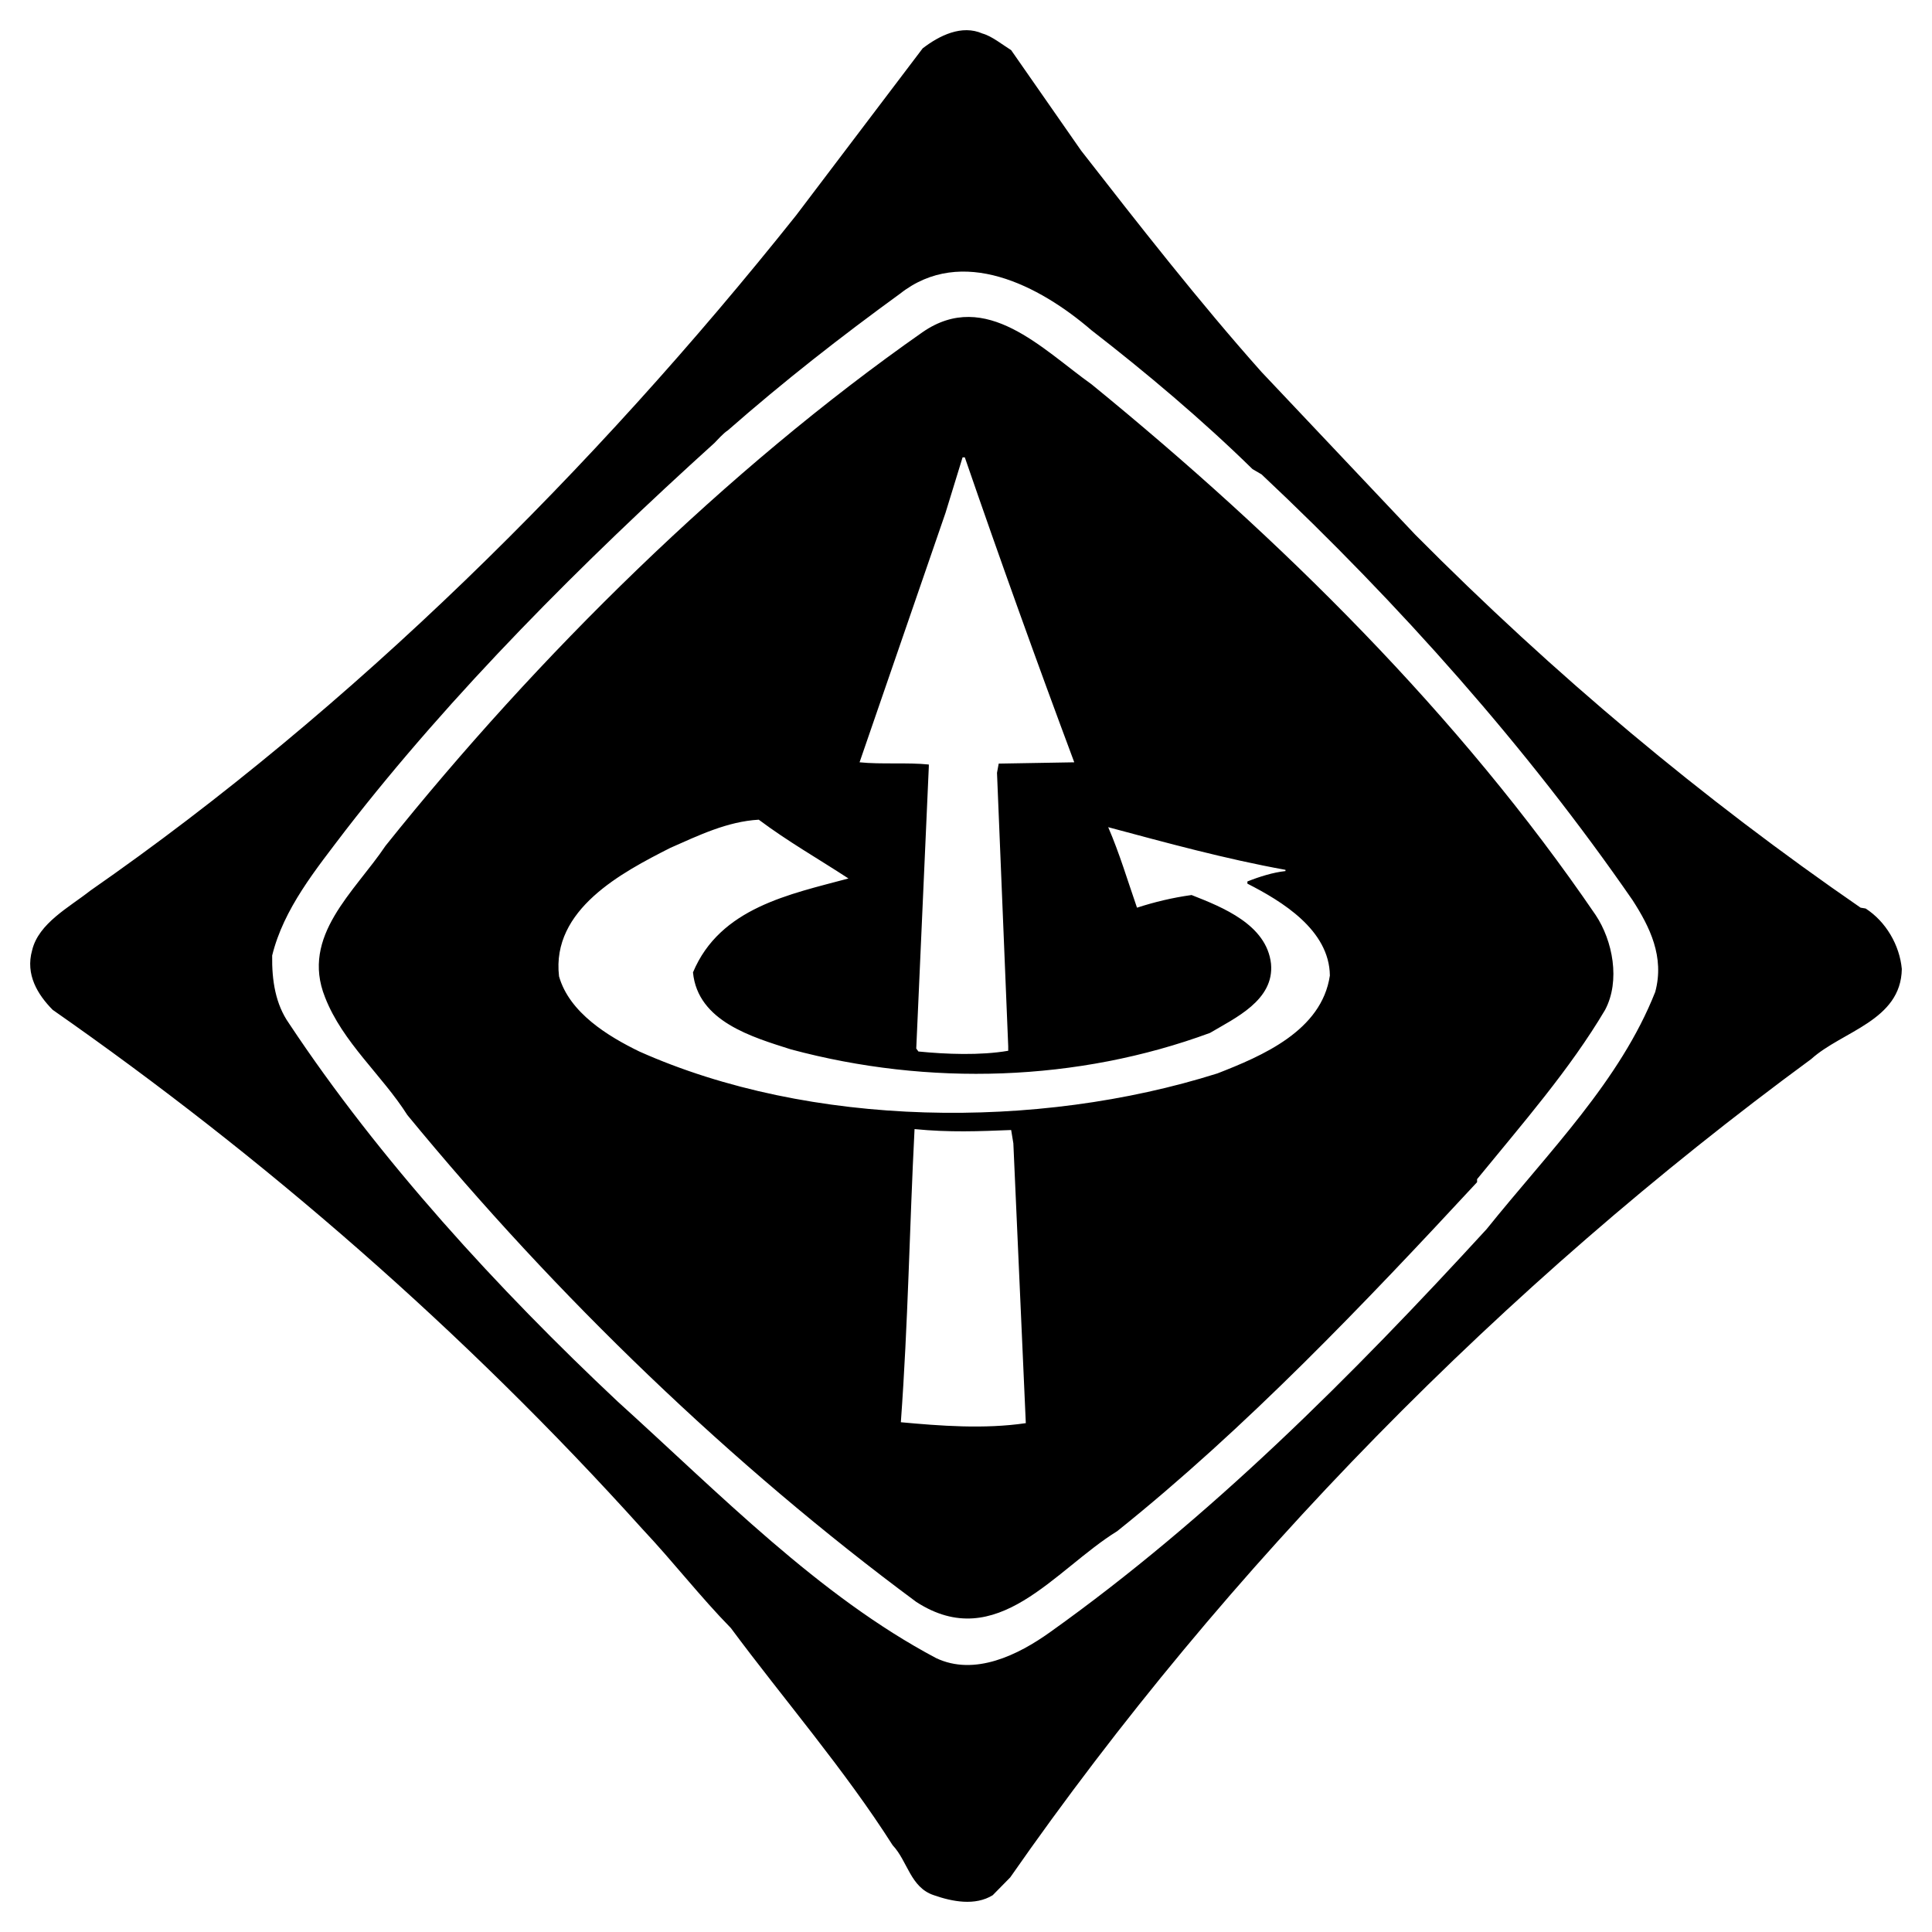
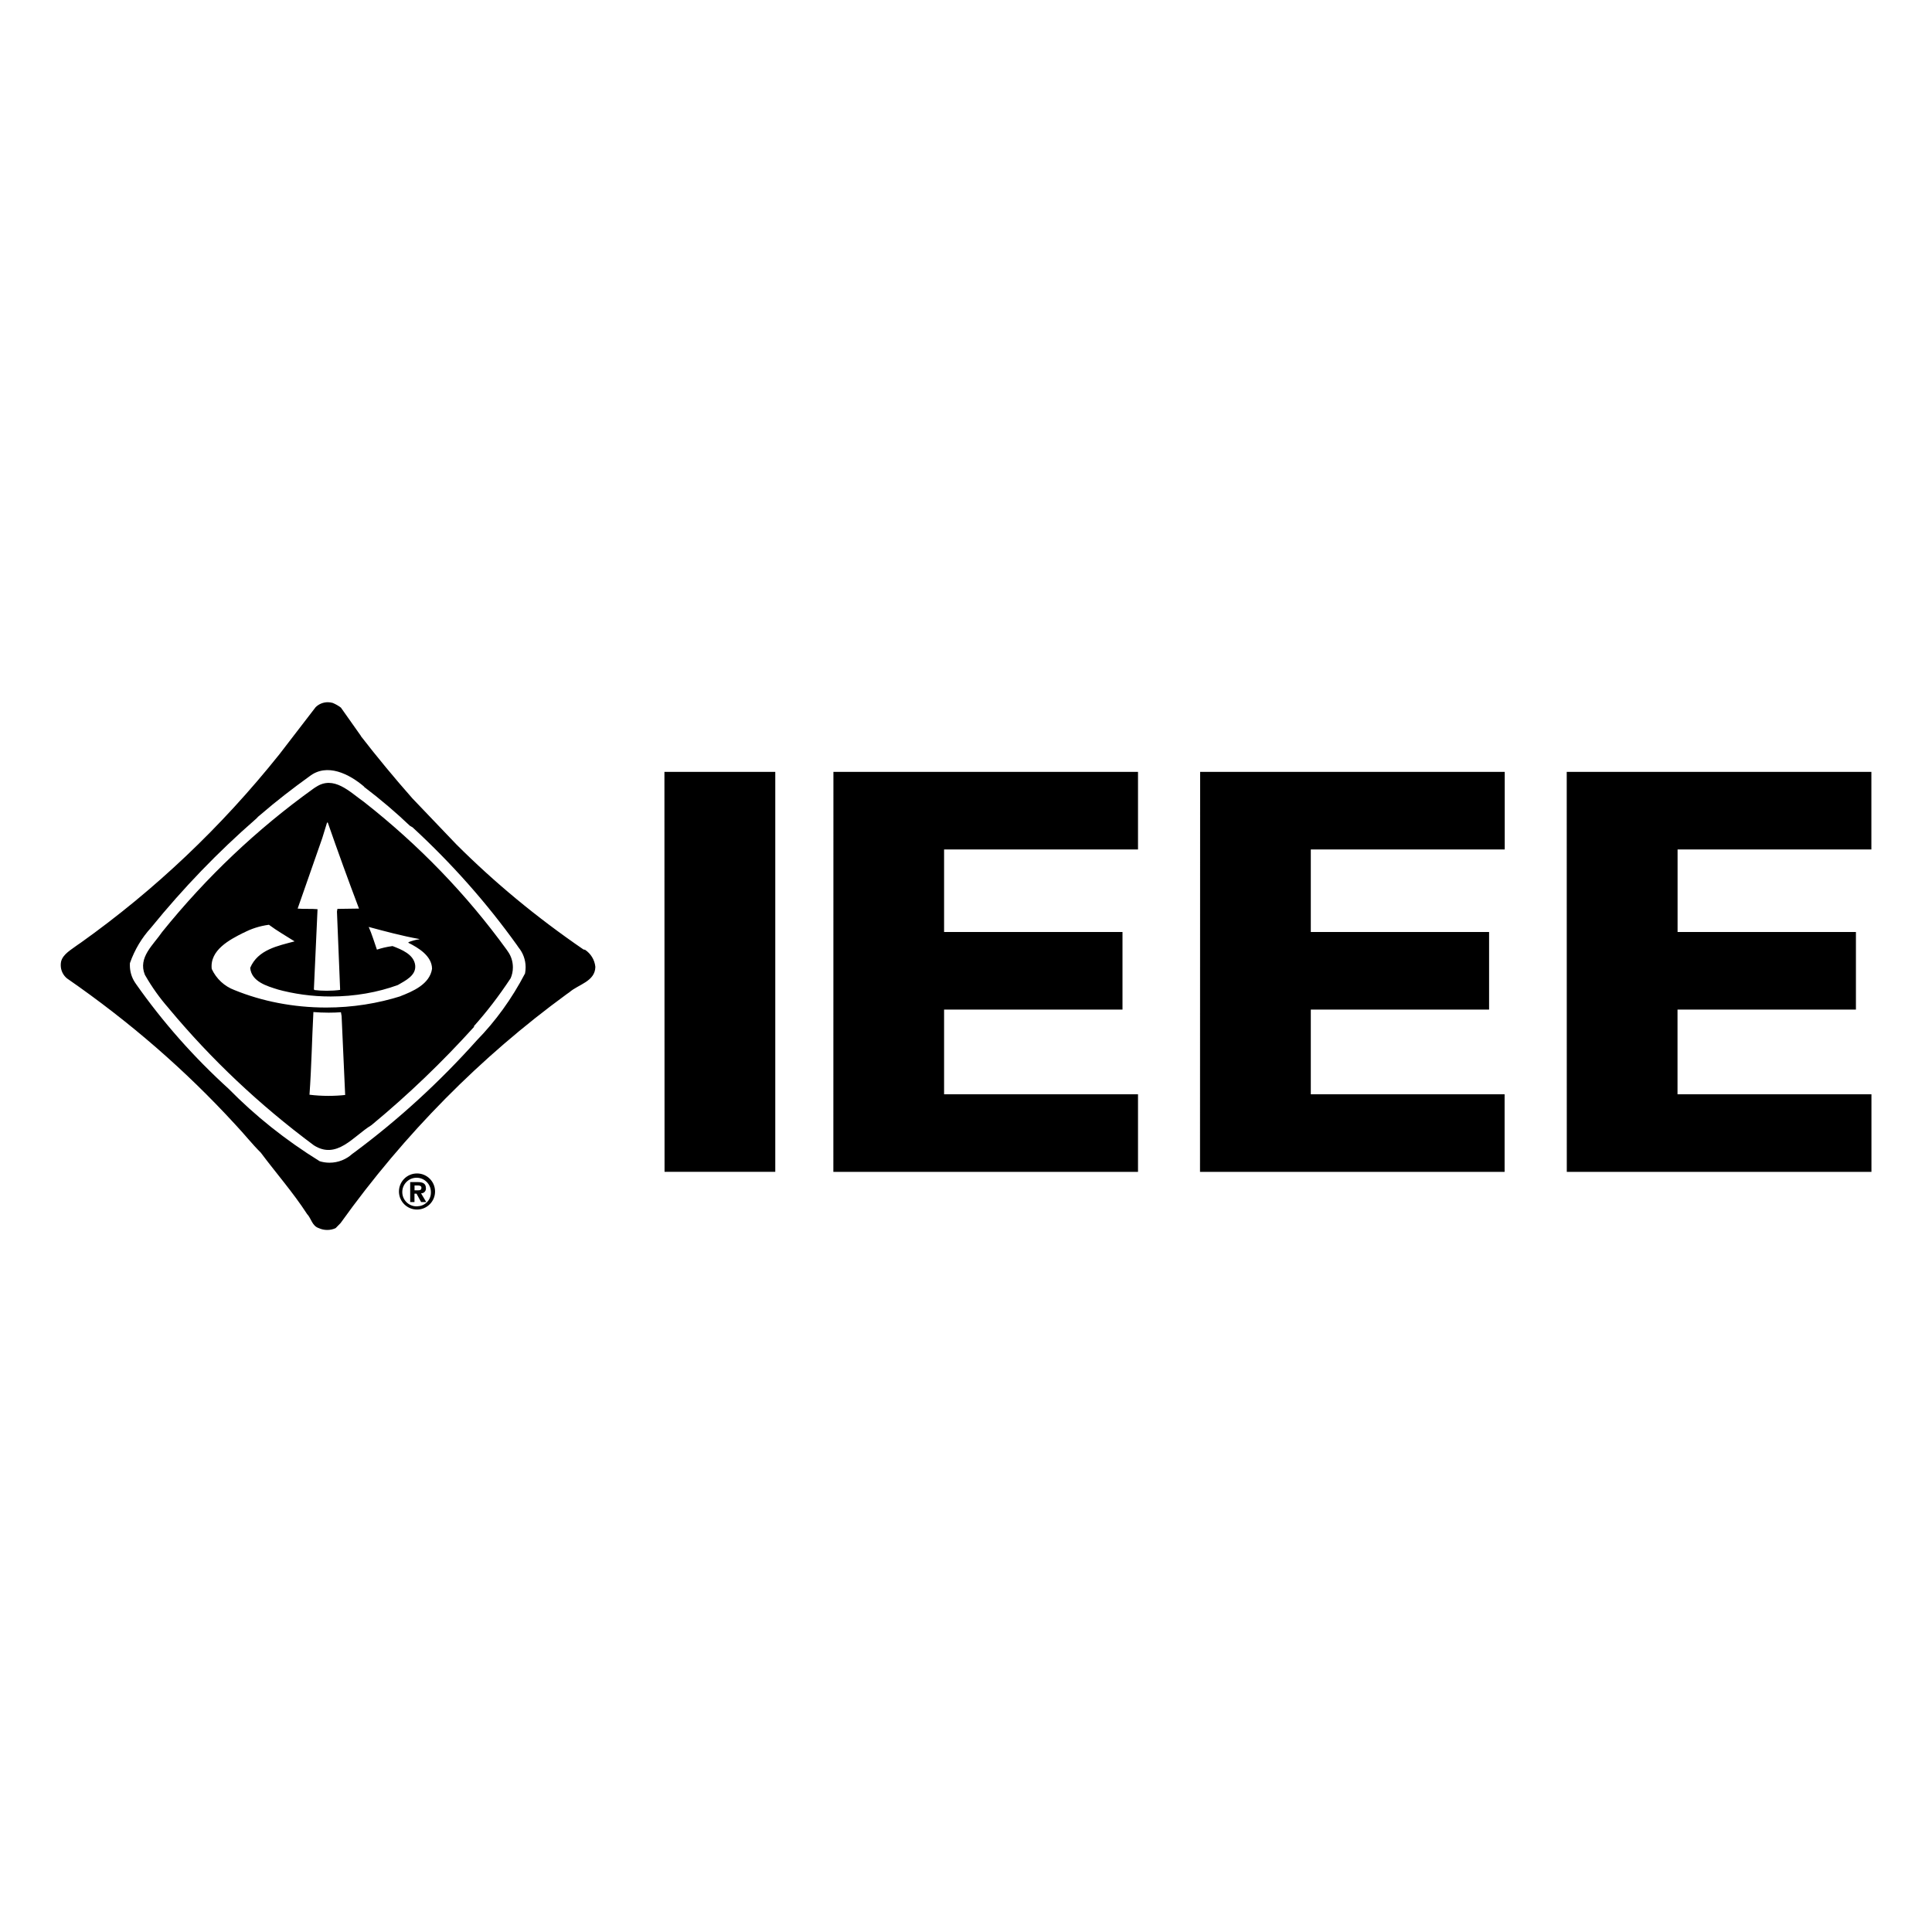
- <svg xmlns="http://www.w3.org/2000/svg" width="512" height="512" viewBox="0 0 512 512" version="1.1" id="svg8">
-   <defs id="defs2" />
-   <g id="layer6">
-     <path style="stroke-width:0.078" d="m 494.415,240.764 -1.337,-0.22 c -42.005,-28.95 -81.141,-61.694 -118.013,-98.837 L 334.319,98.581 C 317.811,80.042 301.772,59.503 286.509,39.913 l -18.544,-26.624 c -2.273,-1.403 -5.107,-3.727 -7.618,-4.407 -5.469,-2.402 -11.366,0.503 -15.829,3.932 l -33.556,44.279 C 157.13,124.642 93.407,187.718 23.884,236.066 c -5.5,4.351 -13.669,8.597 -15.37,15.769 -1.825,6.449 1.49,11.772 5.444,15.782 55.672,38.852 108.899,84.976 156.275,137.576 8.409,8.951 15.227,17.853 23.455,26.258 13.857,18.682 30.134,37.512 42.873,57.554 3.995,4.229 4.679,11.184 10.926,13.246 4.89,1.715 10.926,2.879 15.593,0 l 4.638,-4.719 c 57.604,-82.677 130.659,-156.93 212.283,-216.88 8.171,-7.392 23.777,-10.143 24,-23.862 -0.583,-6.33 -4.22,-12.566 -9.585,-16.024 z m -55.765,22.117 c -9.296,23.544 -28.183,42.311 -44.698,62.871 -35.73,38.965 -73.42,76.669 -115.613,106.746 -8.533,6.116 -20.046,11.764 -30.274,6.91 -31.058,-16.47 -57.247,-43.452 -84.429,-68.037 -31.527,-29.616 -63.163,-64.102 -87.058,-100.175 -3.553,-5.061 -4.553,-11.305 -4.45,-17.98 3.071,-12.452 11.492,-22.7 19.46,-33.196 28.233,-36.457 62.816,-71.035 97.741,-102.621 0.804,-0.808 2.294,-2.53 3.561,-3.352 14.996,-13.141 29.896,-24.771 45.615,-36.201 16.376,-12.913 36.983,-2.19 50.761,9.686 14.432,11.177 29.464,23.841 42.656,36.783 l 2.399,1.396 c 36.537,34.344 70.469,72.515 98.342,112.869 4.52,7.023 8.513,14.984 5.987,24.302 z M 422.849,242.47 C 386.776,189.587 339.433,142.756 289.266,101.841 276.29,92.607 261.265,76.447 244.519,88.007 192.518,124.413 142.469,173.789 102.171,224.143 c -8.205,12.232 -22.545,23.883 -16.039,40.127 4.658,11.991 15.124,20.658 21.824,31.232 39.521,48.101 86.143,92.948 134.862,129.021 21.398,13.855 36.648,-8.511 53.26,-18.753 34.038,-27.243 65.536,-60.312 95.364,-92.48 V 312.492 c 11.962,-14.649 24.581,-29.072 33.933,-44.876 4.078,-7.724 2.023,-18.319 -2.525,-25.146 z m -172.294,-106.511 4.541,-14.762 h 0.587 c 9.331,27.074 19.02,54.083 29.008,80.822 l -20.026,0.345 -0.449,2.452 2.974,72.473 v 1.177 c -7.421,1.281 -16.515,0.913 -23.798,0.191 l -0.575,-0.785 3.33,-74.72 v -0.547 c -5.597,-0.589 -12.654,0 -18.354,-0.589 l 22.762,-66.058 z M 238.734,376.908 c 1.938,-26.599 2.273,-51.156 3.631,-77.689 9.22,0.921 17.186,0.582 25.602,0.247 l 0.581,3.53 3.302,74.153 c -11.055,1.629 -22.75,0.716 -33.116,-0.241 z m 83.884,-92.439 c -47.804,15.088 -107.913,14.399 -153.191,-5.812 -8.192,-3.983 -18.544,-10.241 -21.278,-19.927 -2.071,-17.739 16.711,-27.541 29.477,-34.026 7.512,-3.317 15.124,-7.01 23.455,-7.477 7.717,5.783 15.81,10.381 23.769,15.578 -15.488,4.167 -34.032,7.739 -41.201,24.89 1.252,13.032 15.829,17.172 25.93,20.396 36.569,9.829 76.022,8.568 111.087,-4.359 6.609,-3.932 17.075,-8.654 16.165,-18.34 -1.161,-10.363 -12.869,-14.975 -21.047,-18.2 -5.028,0.693 -9.806,1.842 -14.467,3.352 -2.49,-7.165 -4.644,-14.437 -7.632,-21.332 15.508,4.154 30.967,8.399 46.978,11.305 v 0.327 c -3.282,0.348 -6.925,1.489 -10.093,2.757 v 0.574 c 9.087,4.636 21.733,12.255 21.859,24.358 -2.164,14.649 -18.009,21.33 -29.81,25.937 z" id="path2" />
-   </g>
+ <svg xmlns="http://www.w3.org/2000/svg" fill="#000000" width="800px" height="800px" viewBox="0 0 32 32" version="1.1">
+   <path d="M11.005 12.785h1.836v6.624h-1.834zM13.804 12.785h5.045v1.285h-3.212v1.367h2.955v1.285h-2.955v1.403h3.212v1.285h-5.046zM19.878 12.785h5.045v1.285h-3.212v1.367h2.953v1.285h-2.953v1.403h3.21v1.285h-5.045zM25.95 12.785h5.046v1.285h-3.21v1.367h2.954v1.285h-2.955v1.403h3.212v1.285h-5.046zM6.028 13.031c0.281 0.214 0.53 0.426 0.766 0.651l-0.004-0.004 0.043 0.025c0.646 0.595 1.224 1.246 1.73 1.952l0.026 0.038c0.073 0.089 0.117 0.203 0.117 0.328 0 0.035-0.004 0.070-0.010 0.104l0.001-0.003c-0.222 0.425-0.488 0.79-0.799 1.109l0.001-0.001c-0.62 0.693-1.295 1.311-2.028 1.856l-0.036 0.026c-0.099 0.090-0.232 0.146-0.377 0.146-0.059 0-0.115-0.009-0.168-0.026l0.004 0.001c-0.571-0.354-1.065-0.75-1.507-1.199l-0.001-0.001c-0.577-0.524-1.089-1.103-1.532-1.733l-0.022-0.033c-0.051-0.079-0.081-0.176-0.081-0.279 0-0.013 0-0.026 0.001-0.038l-0 0.002c0.080-0.227 0.199-0.422 0.35-0.587l-0.001 0.001c0.539-0.663 1.11-1.254 1.729-1.794l0.017-0.015c0.018-0.022 0.039-0.041 0.062-0.058l0.001-0.001c0.269-0.232 0.535-0.437 0.815-0.639 0.292-0.228 0.661-0.039 0.907 0.171zM5.979 12.191l-0.332-0.47c-0.039-0.030-0.083-0.056-0.131-0.076l-0.004-0.002c-0.024-0.007-0.053-0.012-0.082-0.012-0.079 0-0.15 0.031-0.202 0.082l0-0-0.6 0.78c-0.964 1.207-2.064 2.248-3.291 3.122l-0.050 0.034c-0.099 0.076-0.244 0.151-0.275 0.277-0.004 0.018-0.006 0.039-0.006 0.060 0 0.088 0.040 0.167 0.103 0.219l0 0c1.049 0.726 1.964 1.524 2.781 2.413l0.011 0.012c0.15 0.159 0.271 0.315 0.419 0.462 0.247 0.331 0.537 0.662 0.766 1.016 0.071 0.075 0.082 0.197 0.195 0.234 0.041 0.019 0.089 0.030 0.139 0.030s0.098-0.011 0.141-0.031l-0.002 0.001 0.082-0.084c1.064-1.485 2.318-2.749 3.744-3.791l0.047-0.033c0.146-0.129 0.425-0.177 0.429-0.42-0.012-0.118-0.077-0.22-0.17-0.282l-0.001-0.001-0.025-0.004c-0.787-0.54-1.476-1.112-2.107-1.742l0 0-0.727-0.761q-0.444-0.503-0.855-1.033zM5.229 13.038c0.299-0.204 0.566 0.081 0.799 0.244 0.912 0.716 1.699 1.532 2.361 2.444l0.024 0.035c0.052 0.073 0.082 0.164 0.082 0.262 0 0.066-0.014 0.128-0.039 0.184l0.001-0.003c-0.196 0.297-0.395 0.555-0.612 0.798l0.006-0.007v0.014c-0.528 0.584-1.085 1.118-1.677 1.609l-0.026 0.021c-0.296 0.18-0.569 0.575-0.951 0.33-0.906-0.674-1.696-1.422-2.39-2.253l-0.018-0.022c-0.142-0.162-0.271-0.342-0.381-0.534l-0.009-0.016c-0.116-0.287 0.14-0.492 0.286-0.707 0.737-0.914 1.574-1.705 2.504-2.373l0.038-0.026zM5.417 13.624l-0.080 0.26-0.407 1.165c0.102 0.010 0.229 0 0.329 0.010v0.010l-0.060 1.317 0.010 0.012c0.061 0.008 0.131 0.012 0.202 0.012 0.078 0 0.156-0.005 0.231-0.015l-0.009 0.001v-0.021l-0.052-1.277 0.008-0.044 0.357-0.005q-0.268-0.709-0.517-1.425zM4.033 15.449c-0.227 0.114-0.562 0.287-0.526 0.6 0.076 0.163 0.21 0.287 0.375 0.349l0.005 0.002c0.449 0.183 0.97 0.288 1.516 0.288 0.436 0 0.856-0.068 1.25-0.193l-0.029 0.008c0.21-0.081 0.494-0.2 0.532-0.457-0.002-0.214-0.229-0.349-0.391-0.43v-0.010c0.052-0.022 0.113-0.039 0.176-0.048l0.004-0v-0.005c-0.285-0.051-0.562-0.126-0.838-0.2 0.054 0.121 0.091 0.25 0.136 0.376 0.074-0.025 0.161-0.046 0.251-0.058l0.008-0.001c0.146 0.056 0.355 0.137 0.375 0.32 0.017 0.171-0.17 0.255-0.287 0.325-0.331 0.121-0.714 0.19-1.113 0.19-0.31 0-0.61-0.042-0.895-0.121l0.024 0.006c-0.18-0.056-0.441-0.129-0.462-0.359 0.127-0.302 0.459-0.365 0.735-0.439-0.142-0.091-0.287-0.172-0.425-0.275-0.156 0.021-0.297 0.067-0.425 0.136l0.007-0.003zM5.191 16.762c-0.025 0.467-0.031 0.9-0.065 1.37 0.094 0.012 0.202 0.019 0.312 0.019 0.098 0 0.195-0.005 0.291-0.016l-0.012 0.001-0.059-1.307-0.011-0.063c-0.061 0.004-0.131 0.007-0.203 0.007-0.089 0-0.177-0.004-0.265-0.011l0.011 0.001zM6.608 19.744c0.005 0.161 0.137 0.29 0.299 0.29 0.165 0 0.299-0.134 0.299-0.299s-0.134-0.299-0.299-0.299c-0.082 0-0.157 0.033-0.211 0.087v0c-0.054 0.054-0.088 0.129-0.088 0.211 0 0.003 0 0.007 0 0.010v-0zM6.916 19.981c-0.005 0-0.010 0-0.016 0-0.131 0-0.237-0.106-0.237-0.237s0.106-0.237 0.237-0.237c0.13 0 0.236 0.105 0.237 0.235v0c0 0.004 0 0.008 0 0.012 0 0.123-0.099 0.223-0.221 0.225h-0zM7.054 19.678c0-0.075-0.050-0.099-0.136-0.099h-0.124v0.331h0.071v-0.139h0.034l0.076 0.139h0.085l-0.086-0.145c0.001 0 0.002 0 0.003 0 0.043 0 0.078-0.035 0.078-0.078 0-0.003-0-0.007-0.001-0.010l0 0zM6.928 19.715h-0.062v-0.080h0.050c0.027 0 0.064 0.003 0.064 0.037s-0.019 0.043-0.050 0.043z" />
</svg>
